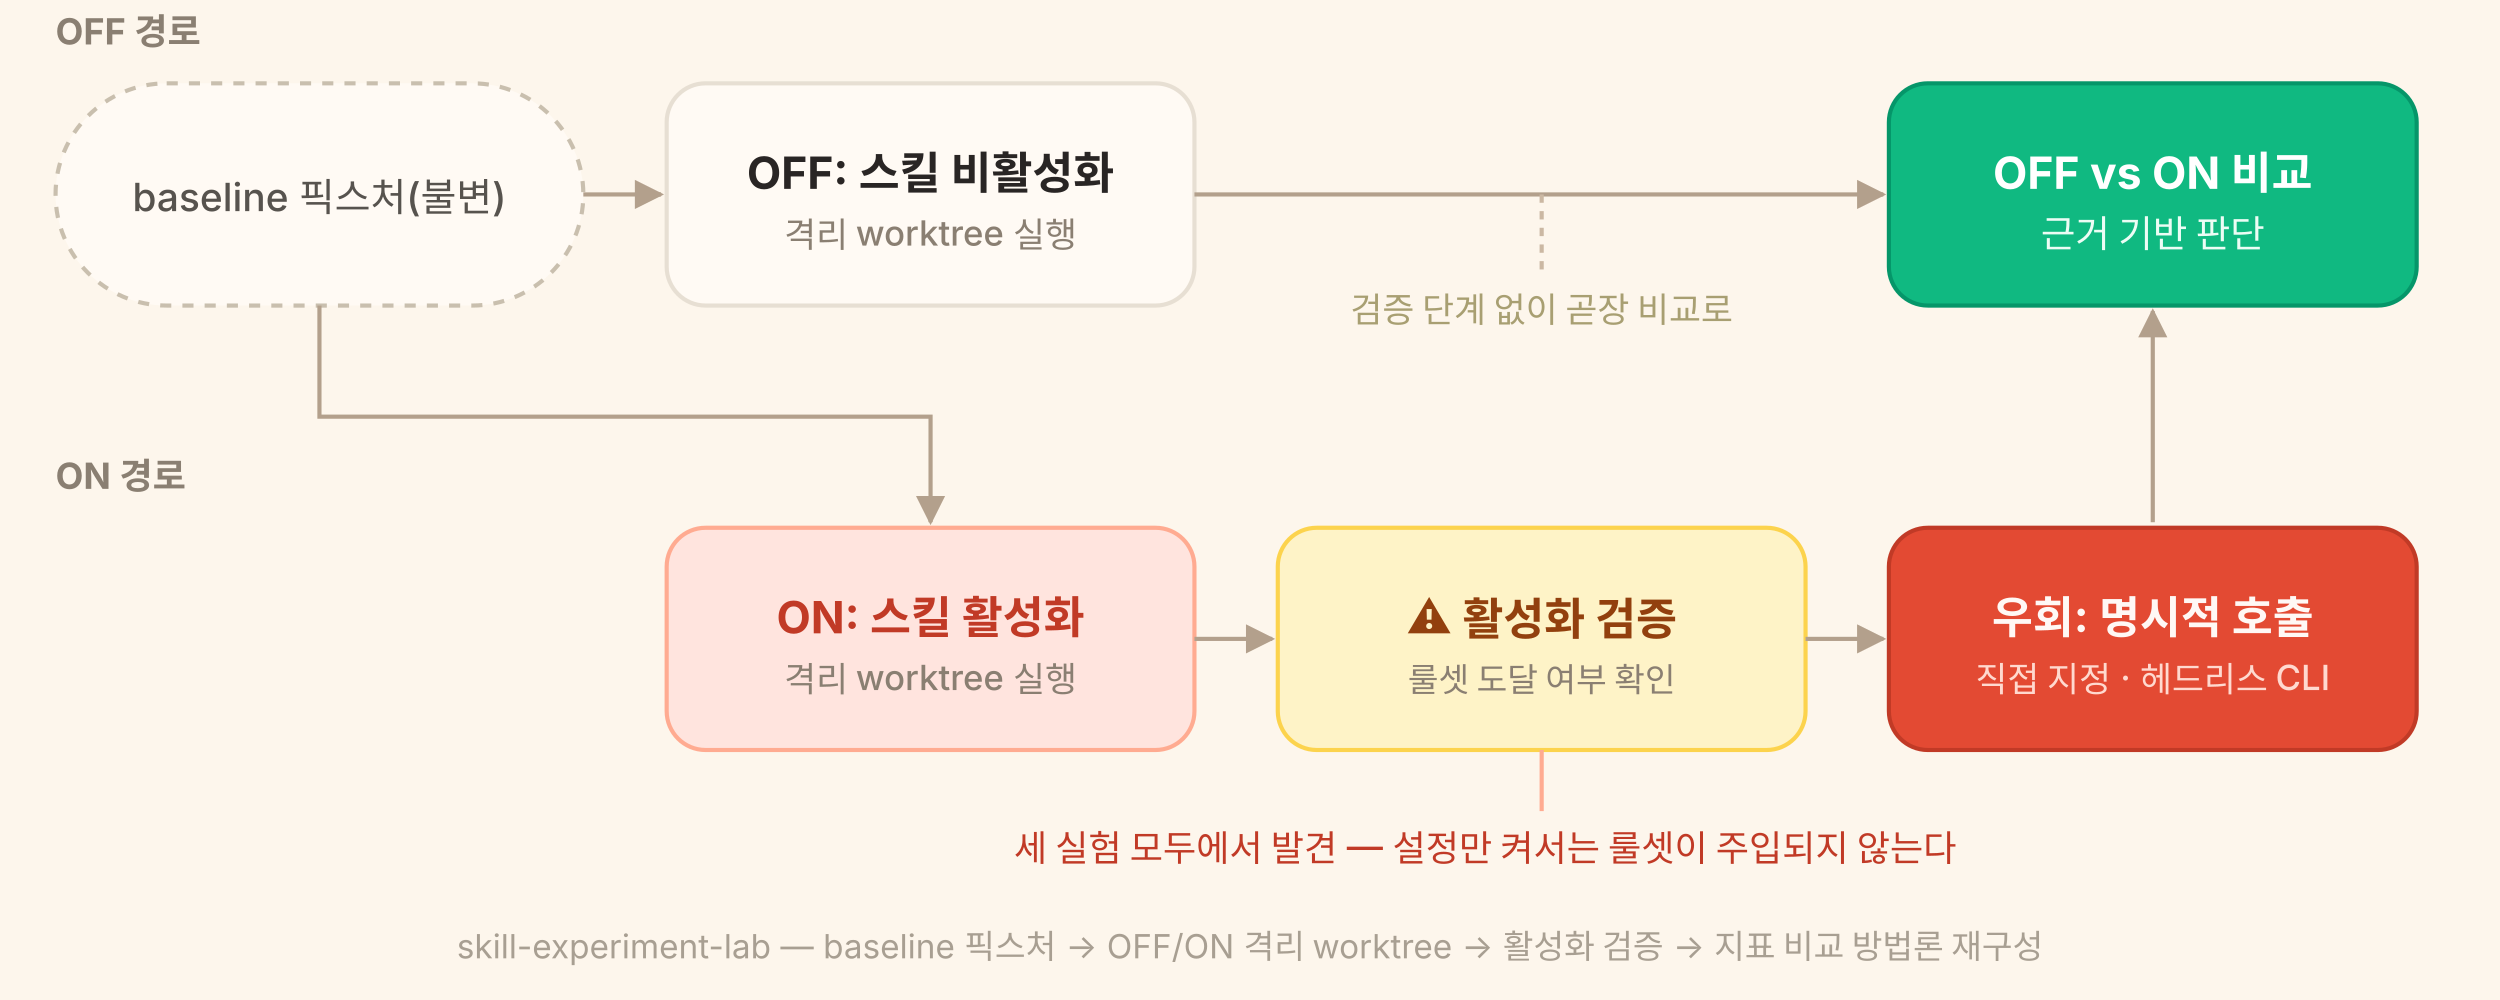
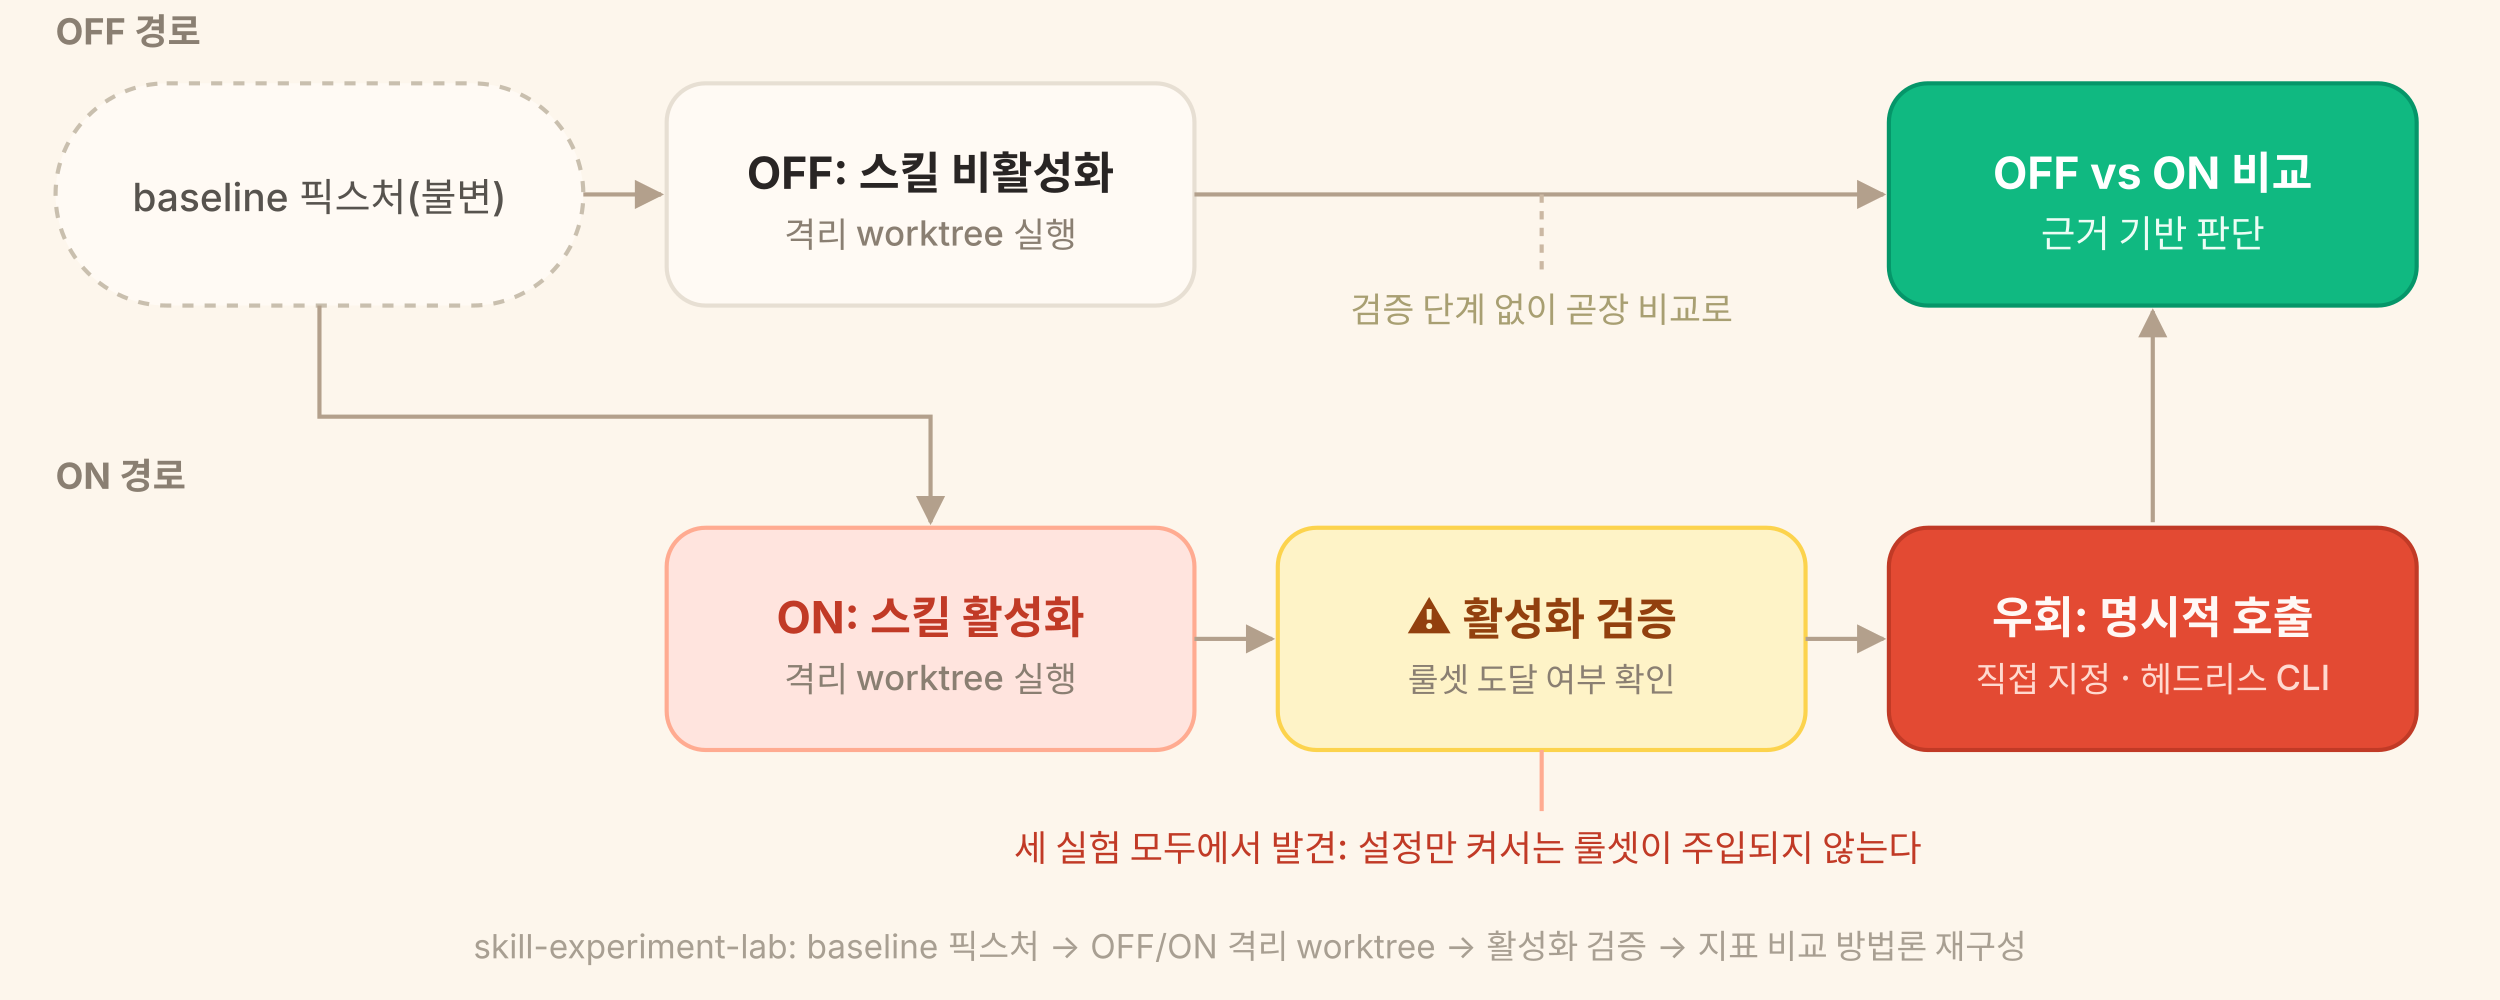
<svg xmlns="http://www.w3.org/2000/svg" viewBox="0 0 900 360" role="img" aria-labelledby="title desc" font-family="ui-sans-serif, system-ui, -apple-system, sans-serif">
  <rect x="0" y="0" width="900" height="360" fill="#fdf6ec" />
  <defs>
    <marker id="arrow" viewBox="0 0 10 10" refX="9" refY="5" markerWidth="7" markerHeight="7" orient="auto-start-reverse">
      <path d="M0,0 L10,5 L0,10 z" fill="#b3a08c" />
    </marker>
  </defs>
  <text x="20" y="16" font-size="13" font-weight="700" fill="#8a7f72">OFF 경로</text>
  <text x="20" y="176" font-size="13" font-weight="700" fill="#8a7f72">ON 경로</text>
  <rect x="20" y="30" width="190" height="80" rx="40" fill="#fffaf4" stroke="#c9bfae" stroke-width="1.5" stroke-dasharray="4 4" />
  <text x="115" y="76" text-anchor="middle" font-size="14" font-weight="500" fill="#57534e">baseline 픽스처(불변)</text>
  <rect x="240" y="30" width="190" height="80" rx="14" fill="#fffaf4" stroke="#e7dfd3" stroke-width="1.5" />
  <text x="335" y="68" text-anchor="middle" font-size="16" font-weight="700" fill="#292524">OFF: 스킬 비활성화</text>
  <text x="335" y="89" text-anchor="middle" font-size="12.5" font-weight="500" fill="#8a7f72">격리 worktree 실행</text>
  <rect x="680" y="30" width="190" height="80" rx="14" fill="#10b981" stroke="#059669" stroke-width="1.5" />
  <text x="775" y="68" text-anchor="middle" font-size="16" font-weight="700" fill="#ffffff">OFF vs ON 비교</text>
  <text x="775" y="89" text-anchor="middle" font-size="13.5" font-weight="500" fill="#ecfdf5">근거 기반 판단</text>
  <line x1="210" y1="70" x2="238" y2="70" stroke="#b3a08c" stroke-width="1.5" marker-end="url(#arrow)" />
  <line x1="430" y1="70" x2="678" y2="70" stroke="#b3a08c" stroke-width="1.5" marker-end="url(#arrow)" />
  <line x1="555" y1="70" x2="555" y2="98" stroke="#cbb8a3" stroke-width="1.5" stroke-dasharray="3 3" />
  <text x="555" y="116" text-anchor="middle" font-size="12.5" font-weight="500" fill="#a89f72">검증 단계 없이 곧장 비교로</text>
  <path d="M 115 110 L 115 150 L 335 150 L 335 188" fill="none" stroke="#b3a08c" stroke-width="1.5" marker-end="url(#arrow)" />
  <rect x="240" y="190" width="190" height="80" rx="14" fill="#ffe4de" stroke="#ffab91" stroke-width="1.5" />
  <text x="335" y="228" text-anchor="middle" font-size="16" font-weight="700" fill="#c13a26">ON: 스킬 활성화</text>
  <text x="335" y="249" text-anchor="middle" font-size="12.5" font-weight="500" fill="#8a7f72">격리 worktree 실행</text>
  <rect x="460" y="190" width="190" height="80" rx="14" fill="#fef3c7" stroke="#fcd34d" stroke-width="1.5" />
  <text x="555" y="228" text-anchor="middle" font-size="16" font-weight="700" fill="#92400e">⚠ 활성화 검증</text>
  <text x="555" y="249" text-anchor="middle" font-size="12" font-weight="500" fill="#8a7f72">룰셋 도달 여부 확인</text>
  <rect x="680" y="190" width="190" height="80" rx="14" fill="#e34a33" stroke="#c13a26" stroke-width="1.5" />
  <text x="775" y="228" text-anchor="middle" font-size="16" font-weight="700" fill="#fff8f5">우회: 명시적 호출</text>
  <text x="775" y="249" text-anchor="middle" font-size="12.5" font-weight="500" fill="#ffd9cf">직접 지정 · 헤드리스 CLI</text>
  <line x1="430" y1="230" x2="458" y2="230" stroke="#b3a08c" stroke-width="1.5" marker-end="url(#arrow)" />
  <line x1="650" y1="230" x2="678" y2="230" stroke="#b3a08c" stroke-width="1.5" marker-end="url(#arrow)" />
  <line x1="775" y1="188" x2="775" y2="112" stroke="#b3a08c" stroke-width="1.5" marker-end="url(#arrow)" />
  <line x1="555" y1="270" x2="555" y2="292" stroke="#ffab91" stroke-width="1.5" />
-   <text x="365" y="310" text-anchor="start" font-size="13" font-weight="500" fill="#c13a26">세 실험 모두에서 발견 — 설정만 켜서는 룰셋이 주입되지 않는다</text>
-   <text x="450" y="345" text-anchor="middle" font-size="12" fill="#a89f92">skill-experiment-lab — baseline 픽스처 → OFF/ON 격리 worktree → 활성화 검증 → 지표 비교 방법론 재구성</text>
+   <text x="365" y="310" text-anchor="start" font-size="13" font-weight="500" fill="#c13a26">세 실험 모두에서 발견: 설정만 켜서는 룰셋이 주입되지 않는다</text>
+   <text x="450" y="345" text-anchor="middle" font-size="12" fill="#a89f92">skill-experiment-lab: baseline 픽스처 → OFF/ON 격리 worktree → 활성화 검증 → 지표 비교 방법론 재구성</text>
</svg>
